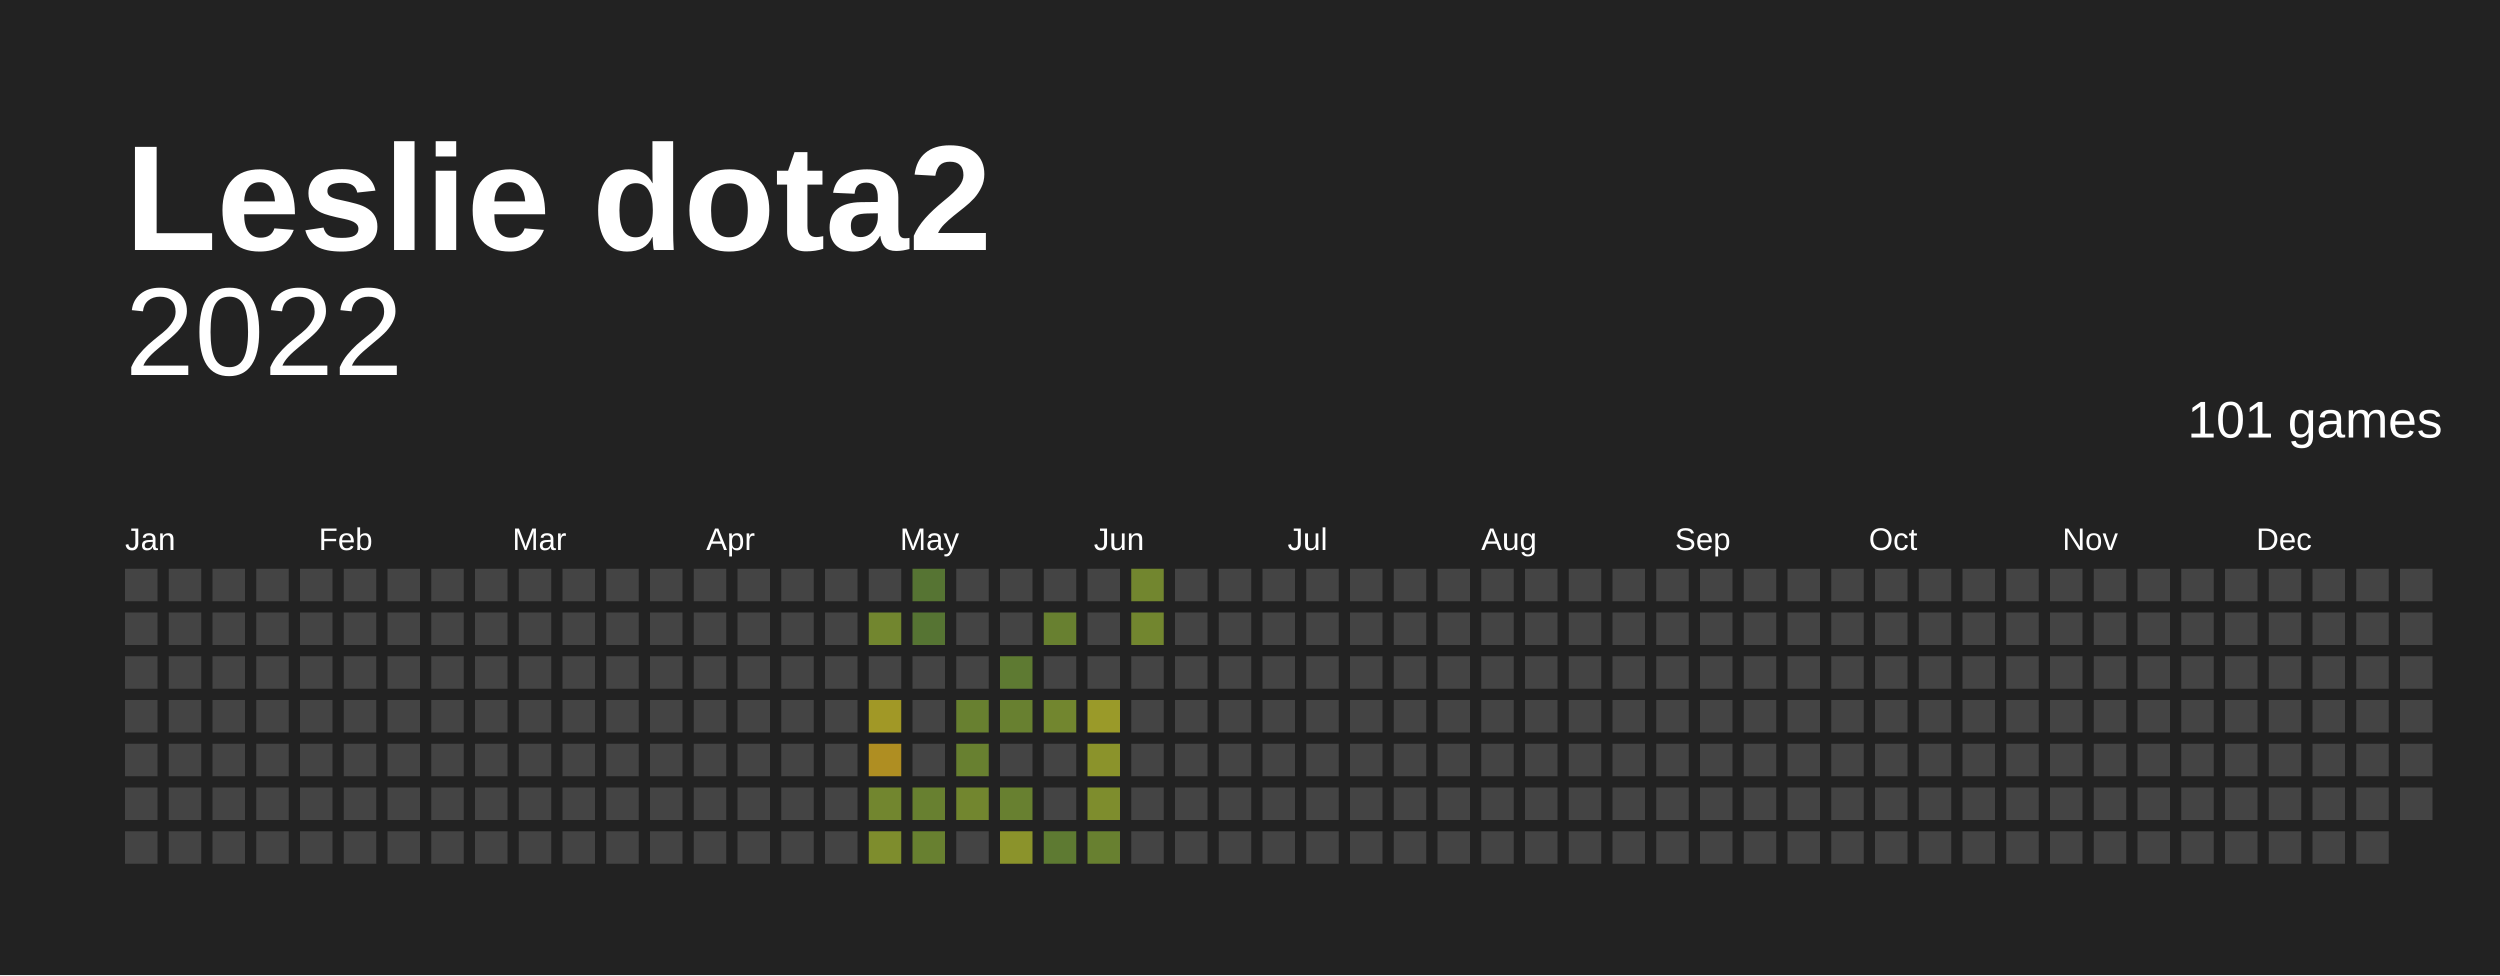
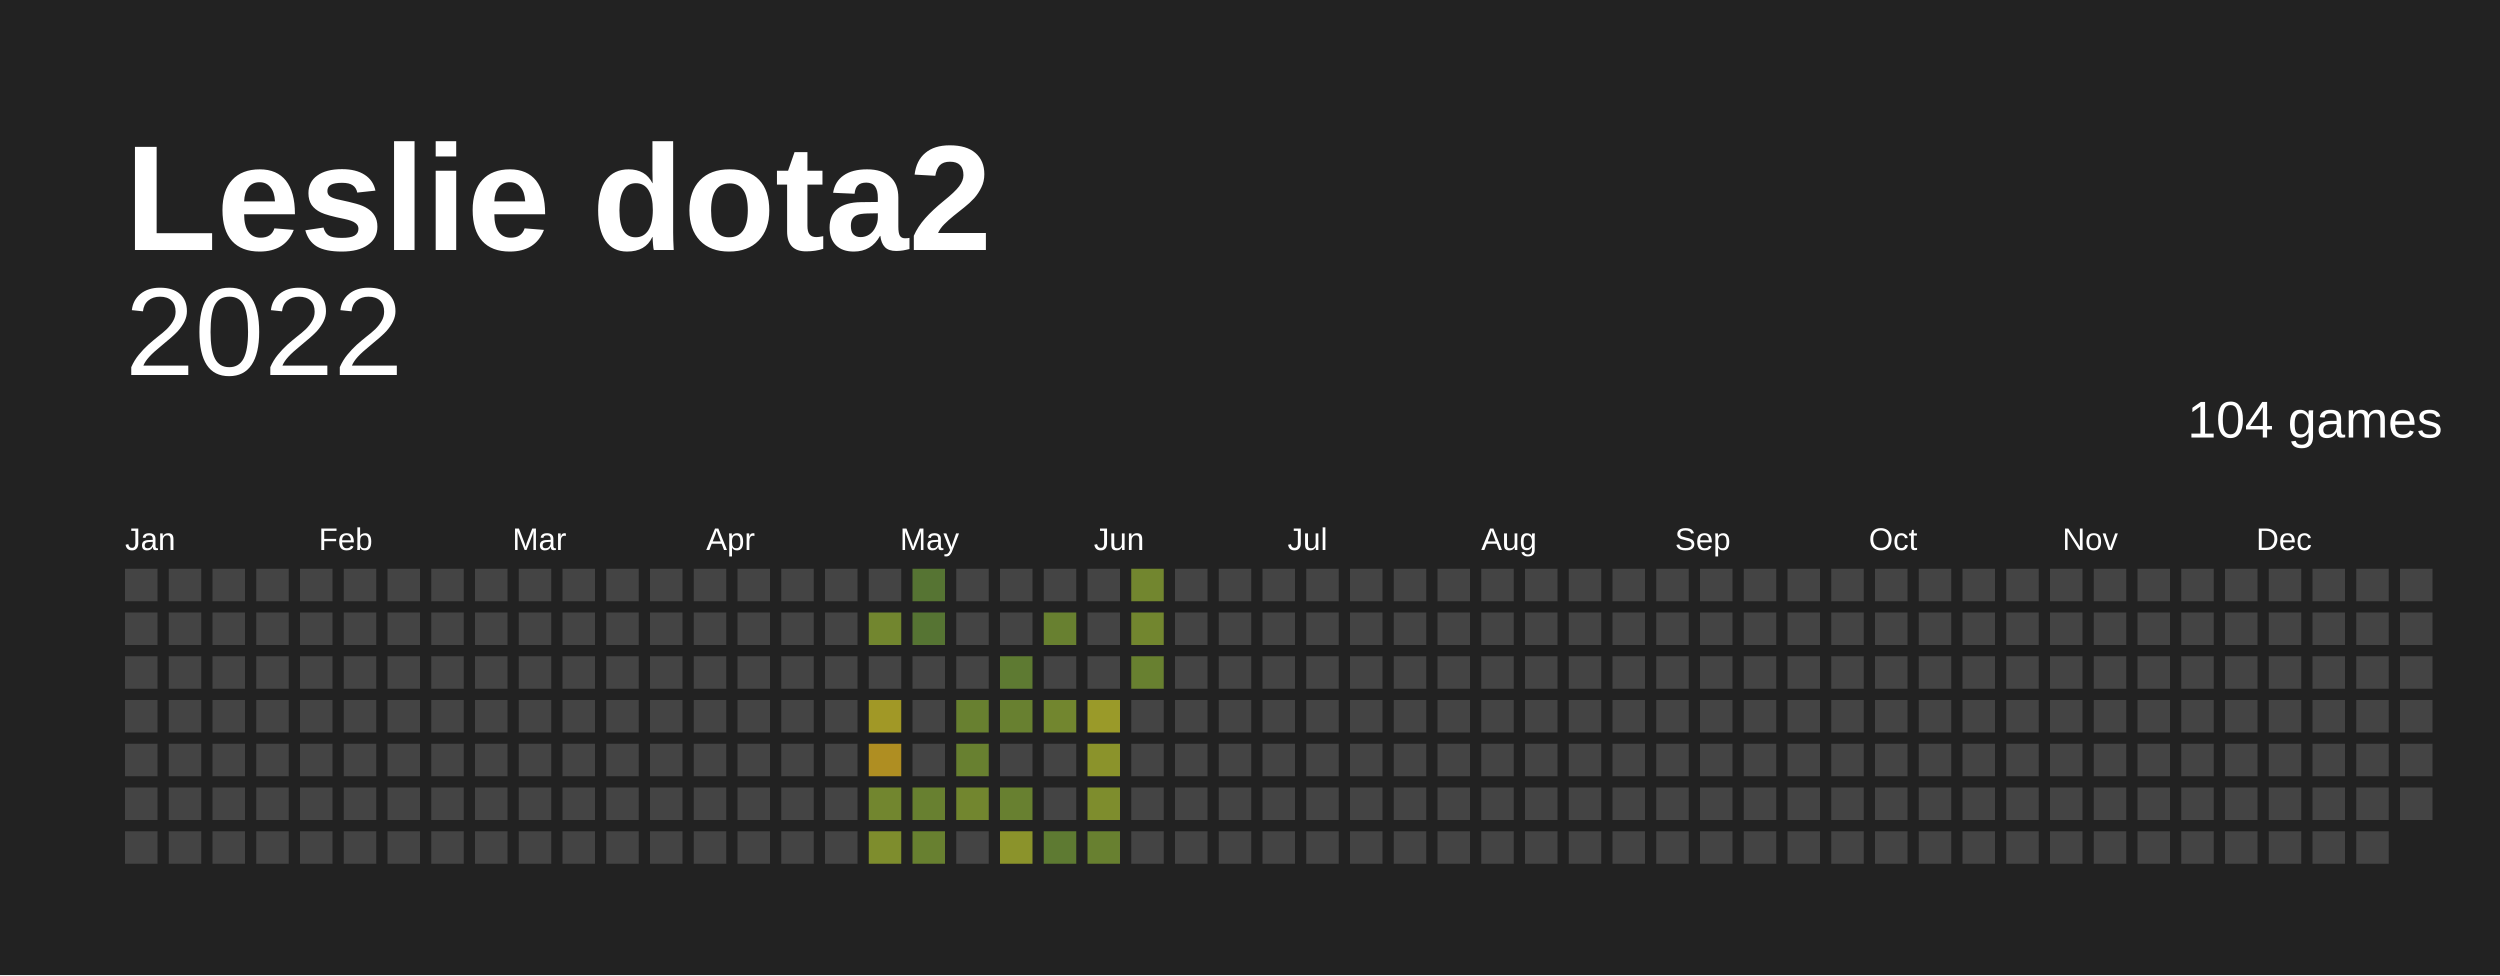
<svg xmlns="http://www.w3.org/2000/svg" baseProfile="full" height="78mm" version="1.1" viewBox="0,0,200,78" width="200mm">
  <defs />
  <rect fill="#222222" height="78" width="200" x="0" y="0" />
  <text fill="#FFFFFF" style="font-size:12px; font-family:Arial; font-weight:bold;" x="10" y="20">Leslie dota2</text>
  <text alignment-baseline="hanging" fill="#FFFFFF" style="font-size:10.0px; font-family:Arial;" x="10" y="30">2022</text>
-   <text alignment-baseline="hanging" fill="#FFFFFF" style="font-size:4.125px; font-family:Arial;" x="175" y="35">101 games</text>
+   <text alignment-baseline="hanging" fill="#FFFFFF" style="font-size:4.125px; font-family:Arial;" x="175" y="35">104 games</text>
  <text fill="#FFFFFF" style="font-size:2.5px; font-family:Arial" x="10.0" y="44">Jan</text>
  <text fill="#FFFFFF" style="font-size:2.5px; font-family:Arial" x="25.5" y="44">Feb</text>
  <text fill="#FFFFFF" style="font-size:2.5px; font-family:Arial" x="41.0" y="44">Mar</text>
  <text fill="#FFFFFF" style="font-size:2.5px; font-family:Arial" x="56.5" y="44">Apr</text>
  <text fill="#FFFFFF" style="font-size:2.5px; font-family:Arial" x="72.0" y="44">May</text>
  <text fill="#FFFFFF" style="font-size:2.5px; font-family:Arial" x="87.5" y="44">Jun</text>
  <text fill="#FFFFFF" style="font-size:2.5px; font-family:Arial" x="103.0" y="44">Jul</text>
  <text fill="#FFFFFF" style="font-size:2.5px; font-family:Arial" x="118.5" y="44">Aug</text>
  <text fill="#FFFFFF" style="font-size:2.5px; font-family:Arial" x="134.0" y="44">Sep</text>
  <text fill="#FFFFFF" style="font-size:2.5px; font-family:Arial" x="149.5" y="44">Oct</text>
  <text fill="#FFFFFF" style="font-size:2.5px; font-family:Arial" x="165.0" y="44">Nov</text>
  <text fill="#FFFFFF" style="font-size:2.5px; font-family:Arial" x="180.5" y="44">Dec</text>
  <rect fill="#444444" height="2.6" width="2.6" x="10.0" y="45.5" />
  <rect fill="#444444" height="2.6" width="2.6" x="10.0" y="49.0" />
  <rect fill="#444444" height="2.6" width="2.6" x="10.0" y="52.5" />
  <rect fill="#444444" height="2.6" width="2.6" x="10.0" y="56.0" />
  <rect fill="#444444" height="2.6" width="2.6" x="10.0" y="59.5" />
  <rect fill="#444444" height="2.6" width="2.6" x="10.0" y="63.0" />
  <rect fill="#444444" height="2.6" width="2.6" x="10.0" y="66.5" />
  <rect fill="#444444" height="2.6" width="2.6" x="13.5" y="45.5" />
  <rect fill="#444444" height="2.6" width="2.6" x="13.5" y="49.0" />
  <rect fill="#444444" height="2.6" width="2.6" x="13.5" y="52.5" />
  <rect fill="#444444" height="2.6" width="2.6" x="13.5" y="56.0" />
  <rect fill="#444444" height="2.6" width="2.6" x="13.5" y="59.5" />
  <rect fill="#444444" height="2.6" width="2.6" x="13.5" y="63.0" />
  <rect fill="#444444" height="2.6" width="2.6" x="13.5" y="66.5" />
  <rect fill="#444444" height="2.6" width="2.6" x="17.0" y="45.5" />
  <rect fill="#444444" height="2.6" width="2.6" x="17.0" y="49.0" />
  <rect fill="#444444" height="2.6" width="2.6" x="17.0" y="52.5" />
  <rect fill="#444444" height="2.6" width="2.6" x="17.0" y="56.0" />
  <rect fill="#444444" height="2.6" width="2.6" x="17.0" y="59.5" />
  <rect fill="#444444" height="2.6" width="2.6" x="17.0" y="63.0" />
  <rect fill="#444444" height="2.6" width="2.6" x="17.0" y="66.5" />
  <rect fill="#444444" height="2.6" width="2.6" x="20.5" y="45.5" />
  <rect fill="#444444" height="2.6" width="2.6" x="20.5" y="49.0" />
  <rect fill="#444444" height="2.6" width="2.6" x="20.5" y="52.5" />
  <rect fill="#444444" height="2.6" width="2.6" x="20.5" y="56.0" />
  <rect fill="#444444" height="2.6" width="2.6" x="20.5" y="59.5" />
  <rect fill="#444444" height="2.6" width="2.6" x="20.5" y="63.0" />
  <rect fill="#444444" height="2.6" width="2.6" x="20.5" y="66.5" />
  <rect fill="#444444" height="2.6" width="2.6" x="24.0" y="45.5" />
  <rect fill="#444444" height="2.6" width="2.6" x="24.0" y="49.0" />
  <rect fill="#444444" height="2.6" width="2.6" x="24.0" y="52.5" />
  <rect fill="#444444" height="2.6" width="2.6" x="24.0" y="56.0" />
  <rect fill="#444444" height="2.6" width="2.6" x="24.0" y="59.5" />
  <rect fill="#444444" height="2.6" width="2.6" x="24.0" y="63.0" />
  <rect fill="#444444" height="2.6" width="2.6" x="24.0" y="66.5" />
  <rect fill="#444444" height="2.6" width="2.6" x="27.5" y="45.5" />
  <rect fill="#444444" height="2.6" width="2.6" x="27.5" y="49.0" />
  <rect fill="#444444" height="2.6" width="2.6" x="27.5" y="52.5" />
  <rect fill="#444444" height="2.6" width="2.6" x="27.5" y="56.0" />
  <rect fill="#444444" height="2.6" width="2.6" x="27.5" y="59.5" />
  <rect fill="#444444" height="2.6" width="2.6" x="27.5" y="63.0" />
  <rect fill="#444444" height="2.6" width="2.6" x="27.5" y="66.5" />
  <rect fill="#444444" height="2.6" width="2.6" x="31.0" y="45.5" />
  <rect fill="#444444" height="2.6" width="2.6" x="31.0" y="49.0" />
  <rect fill="#444444" height="2.6" width="2.6" x="31.0" y="52.5" />
  <rect fill="#444444" height="2.6" width="2.6" x="31.0" y="56.0" />
  <rect fill="#444444" height="2.6" width="2.6" x="31.0" y="59.5" />
  <rect fill="#444444" height="2.6" width="2.6" x="31.0" y="63.0" />
  <rect fill="#444444" height="2.6" width="2.6" x="31.0" y="66.5" />
  <rect fill="#444444" height="2.6" width="2.6" x="34.5" y="45.5" />
  <rect fill="#444444" height="2.6" width="2.6" x="34.5" y="49.0" />
  <rect fill="#444444" height="2.6" width="2.6" x="34.5" y="52.5" />
  <rect fill="#444444" height="2.6" width="2.6" x="34.5" y="56.0" />
  <rect fill="#444444" height="2.6" width="2.6" x="34.5" y="59.5" />
  <rect fill="#444444" height="2.6" width="2.6" x="34.5" y="63.0" />
  <rect fill="#444444" height="2.6" width="2.6" x="34.5" y="66.5" />
  <rect fill="#444444" height="2.6" width="2.6" x="38.0" y="45.5" />
  <rect fill="#444444" height="2.6" width="2.6" x="38.0" y="49.0" />
  <rect fill="#444444" height="2.6" width="2.6" x="38.0" y="52.5" />
  <rect fill="#444444" height="2.6" width="2.6" x="38.0" y="56.0" />
  <rect fill="#444444" height="2.6" width="2.6" x="38.0" y="59.5" />
  <rect fill="#444444" height="2.6" width="2.6" x="38.0" y="63.0" />
  <rect fill="#444444" height="2.6" width="2.6" x="38.0" y="66.5" />
  <rect fill="#444444" height="2.6" width="2.6" x="41.5" y="45.5" />
  <rect fill="#444444" height="2.6" width="2.6" x="41.5" y="49.0" />
  <rect fill="#444444" height="2.6" width="2.6" x="41.5" y="52.5" />
  <rect fill="#444444" height="2.6" width="2.6" x="41.5" y="56.0" />
  <rect fill="#444444" height="2.6" width="2.6" x="41.5" y="59.5" />
  <rect fill="#444444" height="2.6" width="2.6" x="41.5" y="63.0" />
  <rect fill="#444444" height="2.6" width="2.6" x="41.5" y="66.5" />
  <rect fill="#444444" height="2.6" width="2.6" x="45.0" y="45.5" />
  <rect fill="#444444" height="2.6" width="2.6" x="45.0" y="49.0" />
  <rect fill="#444444" height="2.6" width="2.6" x="45.0" y="52.5" />
  <rect fill="#444444" height="2.6" width="2.6" x="45.0" y="56.0" />
  <rect fill="#444444" height="2.6" width="2.6" x="45.0" y="59.5" />
  <rect fill="#444444" height="2.6" width="2.6" x="45.0" y="63.0" />
  <rect fill="#444444" height="2.6" width="2.6" x="45.0" y="66.5" />
  <rect fill="#444444" height="2.6" width="2.6" x="48.5" y="45.5" />
  <rect fill="#444444" height="2.6" width="2.6" x="48.5" y="49.0" />
  <rect fill="#444444" height="2.6" width="2.6" x="48.5" y="52.5" />
  <rect fill="#444444" height="2.6" width="2.6" x="48.5" y="56.0" />
  <rect fill="#444444" height="2.6" width="2.6" x="48.5" y="59.5" />
  <rect fill="#444444" height="2.6" width="2.6" x="48.5" y="63.0" />
  <rect fill="#444444" height="2.6" width="2.6" x="48.5" y="66.5" />
  <rect fill="#444444" height="2.6" width="2.6" x="52.0" y="45.5" />
  <rect fill="#444444" height="2.6" width="2.6" x="52.0" y="49.0" />
  <rect fill="#444444" height="2.6" width="2.6" x="52.0" y="52.5" />
  <rect fill="#444444" height="2.6" width="2.6" x="52.0" y="56.0" />
  <rect fill="#444444" height="2.6" width="2.6" x="52.0" y="59.5" />
  <rect fill="#444444" height="2.6" width="2.6" x="52.0" y="63.0" />
  <rect fill="#444444" height="2.6" width="2.6" x="52.0" y="66.5" />
  <rect fill="#444444" height="2.6" width="2.6" x="55.5" y="45.5" />
  <rect fill="#444444" height="2.6" width="2.6" x="55.5" y="49.0" />
  <rect fill="#444444" height="2.6" width="2.6" x="55.5" y="52.5" />
  <rect fill="#444444" height="2.6" width="2.6" x="55.5" y="56.0" />
  <rect fill="#444444" height="2.6" width="2.6" x="55.5" y="59.5" />
  <rect fill="#444444" height="2.6" width="2.6" x="55.5" y="63.0" />
  <rect fill="#444444" height="2.6" width="2.6" x="55.5" y="66.5" />
  <rect fill="#444444" height="2.6" width="2.6" x="59.0" y="45.5" />
  <rect fill="#444444" height="2.6" width="2.6" x="59.0" y="49.0" />
  <rect fill="#444444" height="2.6" width="2.6" x="59.0" y="52.5" />
  <rect fill="#444444" height="2.6" width="2.6" x="59.0" y="56.0" />
  <rect fill="#444444" height="2.6" width="2.6" x="59.0" y="59.5" />
  <rect fill="#444444" height="2.6" width="2.6" x="59.0" y="63.0" />
  <rect fill="#444444" height="2.6" width="2.6" x="59.0" y="66.5" />
  <rect fill="#444444" height="2.6" width="2.6" x="62.5" y="45.5" />
  <rect fill="#444444" height="2.6" width="2.6" x="62.5" y="49.0" />
  <rect fill="#444444" height="2.6" width="2.6" x="62.5" y="52.5" />
  <rect fill="#444444" height="2.6" width="2.6" x="62.5" y="56.0" />
  <rect fill="#444444" height="2.6" width="2.6" x="62.5" y="59.5" />
  <rect fill="#444444" height="2.6" width="2.6" x="62.5" y="63.0" />
  <rect fill="#444444" height="2.6" width="2.6" x="62.5" y="66.5" />
  <rect fill="#444444" height="2.6" width="2.6" x="66.0" y="45.5" />
  <rect fill="#444444" height="2.6" width="2.6" x="66.0" y="49.0" />
  <rect fill="#444444" height="2.6" width="2.6" x="66.0" y="52.5" />
  <rect fill="#444444" height="2.6" width="2.6" x="66.0" y="56.0" />
  <rect fill="#444444" height="2.6" width="2.6" x="66.0" y="59.5" />
  <rect fill="#444444" height="2.6" width="2.6" x="66.0" y="63.0" />
  <rect fill="#444444" height="2.6" width="2.6" x="66.0" y="66.5" />
  <rect fill="#444444" height="2.6" width="2.6" x="69.5" y="45.5" />
  <rect fill="#72862f" height="2.6" width="2.6" x="69.5" y="49.0" />
  <rect fill="#444444" height="2.6" width="2.6" x="69.5" y="52.5" />
  <rect fill="#a19826" height="2.6" width="2.6" x="69.5" y="56.0" />
  <rect fill="#af8e22" height="2.6" width="2.6" x="69.5" y="59.5" />
  <rect fill="#72862f" height="2.6" width="2.6" x="69.5" y="63.0" />
  <rect fill="#7e8d2d" height="2.6" width="2.6" x="69.5" y="66.5" />
  <rect fill="#567433" height="2.6" width="2.6" x="73.0" y="45.5" />
  <rect fill="#567433" height="2.6" width="2.6" x="73.0" y="49.0" />
  <rect fill="#444444" height="2.6" width="2.6" x="73.0" y="52.5" />
  <rect fill="#444444" height="2.6" width="2.6" x="73.0" y="56.0" />
  <rect fill="#444444" height="2.6" width="2.6" x="73.0" y="59.5" />
  <rect fill="#688030" height="2.6" width="2.6" x="73.0" y="63.0" />
  <rect fill="#688030" height="2.6" width="2.6" x="73.0" y="66.5" />
  <rect fill="#444444" height="2.6" width="2.6" x="76.5" y="45.5" />
  <rect fill="#444444" height="2.6" width="2.6" x="76.5" y="49.0" />
  <rect fill="#444444" height="2.6" width="2.6" x="76.5" y="52.5" />
  <rect fill="#688030" height="2.6" width="2.6" x="76.5" y="56.0" />
  <rect fill="#688030" height="2.6" width="2.6" x="76.5" y="59.5" />
  <rect fill="#72862f" height="2.6" width="2.6" x="76.5" y="63.0" />
  <rect fill="#444444" height="2.6" width="2.6" x="76.5" y="66.5" />
  <rect fill="#444444" height="2.6" width="2.6" x="80.0" y="45.5" />
  <rect fill="#444444" height="2.6" width="2.6" x="80.0" y="49.0" />
  <rect fill="#5e7a32" height="2.6" width="2.6" x="80.0" y="52.5" />
  <rect fill="#688030" height="2.6" width="2.6" x="80.0" y="56.0" />
  <rect fill="#444444" height="2.6" width="2.6" x="80.0" y="59.5" />
  <rect fill="#688030" height="2.6" width="2.6" x="80.0" y="63.0" />
  <rect fill="#8b932b" height="2.6" width="2.6" x="80.0" y="66.5" />
  <rect fill="#444444" height="2.6" width="2.6" x="83.5" y="45.5" />
  <rect fill="#688030" height="2.6" width="2.6" x="83.5" y="49.0" />
  <rect fill="#444444" height="2.6" width="2.6" x="83.5" y="52.5" />
  <rect fill="#72862f" height="2.6" width="2.6" x="83.5" y="56.0" />
  <rect fill="#444444" height="2.6" width="2.6" x="83.5" y="59.5" />
  <rect fill="#444444" height="2.6" width="2.6" x="83.5" y="63.0" />
  <rect fill="#5e7a32" height="2.6" width="2.6" x="83.5" y="66.5" />
  <rect fill="#444444" height="2.6" width="2.6" x="87.0" y="45.5" />
  <rect fill="#444444" height="2.6" width="2.6" x="87.0" y="49.0" />
  <rect fill="#444444" height="2.6" width="2.6" x="87.0" y="52.5" />
  <rect fill="#9a9a29" height="2.6" width="2.6" x="87.0" y="56.0" />
  <rect fill="#8b932b" height="2.6" width="2.6" x="87.0" y="59.5" />
  <rect fill="#7e8d2d" height="2.6" width="2.6" x="87.0" y="63.0" />
  <rect fill="#688030" height="2.6" width="2.6" x="87.0" y="66.5" />
  <rect fill="#72862f" height="2.6" width="2.6" x="90.5" y="45.5" />
  <rect fill="#72862f" height="2.6" width="2.6" x="90.5" y="49.0" />
-   <rect fill="#444444" height="2.6" width="2.6" x="90.5" y="52.5" />
+   <rect fill="#688030" height="2.6" width="2.6" x="90.5" y="52.5" />
  <rect fill="#444444" height="2.6" width="2.6" x="90.5" y="56.0" />
  <rect fill="#444444" height="2.6" width="2.6" x="90.5" y="59.5" />
  <rect fill="#444444" height="2.6" width="2.6" x="90.5" y="63.0" />
  <rect fill="#444444" height="2.6" width="2.6" x="90.5" y="66.5" />
  <rect fill="#444444" height="2.6" width="2.6" x="94.0" y="45.5" />
  <rect fill="#444444" height="2.6" width="2.6" x="94.0" y="49.0" />
  <rect fill="#444444" height="2.6" width="2.6" x="94.0" y="52.5" />
  <rect fill="#444444" height="2.6" width="2.6" x="94.0" y="56.0" />
  <rect fill="#444444" height="2.6" width="2.6" x="94.0" y="59.5" />
  <rect fill="#444444" height="2.6" width="2.6" x="94.0" y="63.0" />
  <rect fill="#444444" height="2.6" width="2.6" x="94.0" y="66.5" />
  <rect fill="#444444" height="2.6" width="2.6" x="97.5" y="45.5" />
  <rect fill="#444444" height="2.6" width="2.6" x="97.5" y="49.0" />
  <rect fill="#444444" height="2.6" width="2.6" x="97.5" y="52.5" />
  <rect fill="#444444" height="2.6" width="2.6" x="97.5" y="56.0" />
  <rect fill="#444444" height="2.6" width="2.6" x="97.5" y="59.5" />
  <rect fill="#444444" height="2.6" width="2.6" x="97.5" y="63.0" />
  <rect fill="#444444" height="2.6" width="2.6" x="97.5" y="66.5" />
  <rect fill="#444444" height="2.6" width="2.6" x="101.0" y="45.5" />
  <rect fill="#444444" height="2.6" width="2.6" x="101.0" y="49.0" />
  <rect fill="#444444" height="2.6" width="2.6" x="101.0" y="52.5" />
  <rect fill="#444444" height="2.6" width="2.6" x="101.0" y="56.0" />
  <rect fill="#444444" height="2.6" width="2.6" x="101.0" y="59.5" />
  <rect fill="#444444" height="2.6" width="2.6" x="101.0" y="63.0" />
  <rect fill="#444444" height="2.6" width="2.6" x="101.0" y="66.5" />
  <rect fill="#444444" height="2.6" width="2.6" x="104.5" y="45.5" />
  <rect fill="#444444" height="2.6" width="2.6" x="104.5" y="49.0" />
  <rect fill="#444444" height="2.6" width="2.6" x="104.5" y="52.5" />
  <rect fill="#444444" height="2.6" width="2.6" x="104.5" y="56.0" />
  <rect fill="#444444" height="2.6" width="2.6" x="104.5" y="59.5" />
  <rect fill="#444444" height="2.6" width="2.6" x="104.5" y="63.0" />
  <rect fill="#444444" height="2.6" width="2.6" x="104.5" y="66.5" />
  <rect fill="#444444" height="2.6" width="2.6" x="108.0" y="45.5" />
  <rect fill="#444444" height="2.6" width="2.6" x="108.0" y="49.0" />
  <rect fill="#444444" height="2.6" width="2.6" x="108.0" y="52.5" />
  <rect fill="#444444" height="2.6" width="2.6" x="108.0" y="56.0" />
  <rect fill="#444444" height="2.6" width="2.6" x="108.0" y="59.5" />
  <rect fill="#444444" height="2.6" width="2.6" x="108.0" y="63.0" />
  <rect fill="#444444" height="2.6" width="2.6" x="108.0" y="66.5" />
  <rect fill="#444444" height="2.6" width="2.6" x="111.5" y="45.5" />
  <rect fill="#444444" height="2.6" width="2.6" x="111.5" y="49.0" />
  <rect fill="#444444" height="2.6" width="2.6" x="111.5" y="52.5" />
  <rect fill="#444444" height="2.6" width="2.6" x="111.5" y="56.0" />
  <rect fill="#444444" height="2.6" width="2.6" x="111.5" y="59.5" />
  <rect fill="#444444" height="2.6" width="2.6" x="111.5" y="63.0" />
  <rect fill="#444444" height="2.6" width="2.6" x="111.5" y="66.5" />
  <rect fill="#444444" height="2.6" width="2.6" x="115.0" y="45.5" />
  <rect fill="#444444" height="2.6" width="2.6" x="115.0" y="49.0" />
  <rect fill="#444444" height="2.6" width="2.6" x="115.0" y="52.5" />
  <rect fill="#444444" height="2.6" width="2.6" x="115.0" y="56.0" />
  <rect fill="#444444" height="2.6" width="2.6" x="115.0" y="59.5" />
  <rect fill="#444444" height="2.6" width="2.6" x="115.0" y="63.0" />
  <rect fill="#444444" height="2.6" width="2.6" x="115.0" y="66.5" />
  <rect fill="#444444" height="2.6" width="2.6" x="118.5" y="45.5" />
  <rect fill="#444444" height="2.6" width="2.6" x="118.5" y="49.0" />
  <rect fill="#444444" height="2.6" width="2.6" x="118.5" y="52.5" />
  <rect fill="#444444" height="2.6" width="2.6" x="118.5" y="56.0" />
  <rect fill="#444444" height="2.6" width="2.6" x="118.5" y="59.5" />
  <rect fill="#444444" height="2.6" width="2.6" x="118.5" y="63.0" />
  <rect fill="#444444" height="2.6" width="2.6" x="118.5" y="66.5" />
  <rect fill="#444444" height="2.6" width="2.6" x="122.0" y="45.5" />
  <rect fill="#444444" height="2.6" width="2.6" x="122.0" y="49.0" />
  <rect fill="#444444" height="2.6" width="2.6" x="122.0" y="52.5" />
  <rect fill="#444444" height="2.6" width="2.6" x="122.0" y="56.0" />
  <rect fill="#444444" height="2.6" width="2.6" x="122.0" y="59.5" />
  <rect fill="#444444" height="2.6" width="2.6" x="122.0" y="63.0" />
  <rect fill="#444444" height="2.6" width="2.6" x="122.0" y="66.5" />
  <rect fill="#444444" height="2.6" width="2.6" x="125.5" y="45.5" />
  <rect fill="#444444" height="2.6" width="2.6" x="125.5" y="49.0" />
  <rect fill="#444444" height="2.6" width="2.6" x="125.5" y="52.5" />
  <rect fill="#444444" height="2.6" width="2.6" x="125.5" y="56.0" />
  <rect fill="#444444" height="2.6" width="2.6" x="125.5" y="59.5" />
  <rect fill="#444444" height="2.6" width="2.6" x="125.5" y="63.0" />
  <rect fill="#444444" height="2.6" width="2.6" x="125.5" y="66.5" />
  <rect fill="#444444" height="2.6" width="2.6" x="129.0" y="45.5" />
  <rect fill="#444444" height="2.6" width="2.6" x="129.0" y="49.0" />
  <rect fill="#444444" height="2.6" width="2.6" x="129.0" y="52.5" />
  <rect fill="#444444" height="2.6" width="2.6" x="129.0" y="56.0" />
  <rect fill="#444444" height="2.6" width="2.6" x="129.0" y="59.5" />
  <rect fill="#444444" height="2.6" width="2.6" x="129.0" y="63.0" />
  <rect fill="#444444" height="2.6" width="2.6" x="129.0" y="66.5" />
  <rect fill="#444444" height="2.6" width="2.6" x="132.5" y="45.5" />
  <rect fill="#444444" height="2.6" width="2.6" x="132.5" y="49.0" />
  <rect fill="#444444" height="2.6" width="2.6" x="132.5" y="52.5" />
  <rect fill="#444444" height="2.6" width="2.6" x="132.5" y="56.0" />
  <rect fill="#444444" height="2.6" width="2.6" x="132.5" y="59.5" />
  <rect fill="#444444" height="2.6" width="2.6" x="132.5" y="63.0" />
  <rect fill="#444444" height="2.6" width="2.6" x="132.5" y="66.5" />
  <rect fill="#444444" height="2.6" width="2.6" x="136.0" y="45.5" />
  <rect fill="#444444" height="2.6" width="2.6" x="136.0" y="49.0" />
  <rect fill="#444444" height="2.6" width="2.6" x="136.0" y="52.5" />
  <rect fill="#444444" height="2.6" width="2.6" x="136.0" y="56.0" />
  <rect fill="#444444" height="2.6" width="2.6" x="136.0" y="59.5" />
  <rect fill="#444444" height="2.6" width="2.6" x="136.0" y="63.0" />
  <rect fill="#444444" height="2.6" width="2.6" x="136.0" y="66.5" />
  <rect fill="#444444" height="2.6" width="2.6" x="139.5" y="45.5" />
  <rect fill="#444444" height="2.6" width="2.6" x="139.5" y="49.0" />
  <rect fill="#444444" height="2.6" width="2.6" x="139.5" y="52.5" />
  <rect fill="#444444" height="2.6" width="2.6" x="139.5" y="56.0" />
  <rect fill="#444444" height="2.6" width="2.6" x="139.5" y="59.5" />
  <rect fill="#444444" height="2.6" width="2.6" x="139.5" y="63.0" />
  <rect fill="#444444" height="2.6" width="2.6" x="139.5" y="66.5" />
  <rect fill="#444444" height="2.6" width="2.6" x="143.0" y="45.5" />
  <rect fill="#444444" height="2.6" width="2.6" x="143.0" y="49.0" />
  <rect fill="#444444" height="2.6" width="2.6" x="143.0" y="52.5" />
  <rect fill="#444444" height="2.6" width="2.6" x="143.0" y="56.0" />
  <rect fill="#444444" height="2.6" width="2.6" x="143.0" y="59.5" />
  <rect fill="#444444" height="2.6" width="2.6" x="143.0" y="63.0" />
  <rect fill="#444444" height="2.6" width="2.6" x="143.0" y="66.5" />
  <rect fill="#444444" height="2.6" width="2.6" x="146.5" y="45.5" />
  <rect fill="#444444" height="2.6" width="2.6" x="146.5" y="49.0" />
  <rect fill="#444444" height="2.6" width="2.6" x="146.5" y="52.5" />
  <rect fill="#444444" height="2.6" width="2.6" x="146.5" y="56.0" />
  <rect fill="#444444" height="2.6" width="2.6" x="146.5" y="59.5" />
  <rect fill="#444444" height="2.6" width="2.6" x="146.5" y="63.0" />
  <rect fill="#444444" height="2.6" width="2.6" x="146.5" y="66.5" />
  <rect fill="#444444" height="2.6" width="2.6" x="150.0" y="45.5" />
  <rect fill="#444444" height="2.6" width="2.6" x="150.0" y="49.0" />
  <rect fill="#444444" height="2.6" width="2.6" x="150.0" y="52.5" />
  <rect fill="#444444" height="2.6" width="2.6" x="150.0" y="56.0" />
  <rect fill="#444444" height="2.6" width="2.6" x="150.0" y="59.5" />
  <rect fill="#444444" height="2.6" width="2.6" x="150.0" y="63.0" />
  <rect fill="#444444" height="2.6" width="2.6" x="150.0" y="66.5" />
  <rect fill="#444444" height="2.6" width="2.6" x="153.5" y="45.5" />
  <rect fill="#444444" height="2.6" width="2.6" x="153.5" y="49.0" />
  <rect fill="#444444" height="2.6" width="2.6" x="153.5" y="52.5" />
  <rect fill="#444444" height="2.6" width="2.6" x="153.5" y="56.0" />
  <rect fill="#444444" height="2.6" width="2.6" x="153.5" y="59.5" />
  <rect fill="#444444" height="2.6" width="2.6" x="153.5" y="63.0" />
  <rect fill="#444444" height="2.6" width="2.6" x="153.5" y="66.5" />
  <rect fill="#444444" height="2.6" width="2.6" x="157.0" y="45.5" />
  <rect fill="#444444" height="2.6" width="2.6" x="157.0" y="49.0" />
  <rect fill="#444444" height="2.6" width="2.6" x="157.0" y="52.5" />
  <rect fill="#444444" height="2.6" width="2.6" x="157.0" y="56.0" />
  <rect fill="#444444" height="2.6" width="2.6" x="157.0" y="59.5" />
  <rect fill="#444444" height="2.6" width="2.6" x="157.0" y="63.0" />
  <rect fill="#444444" height="2.6" width="2.6" x="157.0" y="66.5" />
  <rect fill="#444444" height="2.6" width="2.6" x="160.5" y="45.5" />
  <rect fill="#444444" height="2.6" width="2.6" x="160.5" y="49.0" />
  <rect fill="#444444" height="2.6" width="2.6" x="160.5" y="52.5" />
  <rect fill="#444444" height="2.6" width="2.6" x="160.5" y="56.0" />
  <rect fill="#444444" height="2.6" width="2.6" x="160.5" y="59.5" />
  <rect fill="#444444" height="2.6" width="2.6" x="160.5" y="63.0" />
  <rect fill="#444444" height="2.6" width="2.6" x="160.5" y="66.5" />
  <rect fill="#444444" height="2.6" width="2.6" x="164.0" y="45.5" />
  <rect fill="#444444" height="2.6" width="2.6" x="164.0" y="49.0" />
  <rect fill="#444444" height="2.6" width="2.6" x="164.0" y="52.5" />
  <rect fill="#444444" height="2.6" width="2.6" x="164.0" y="56.0" />
  <rect fill="#444444" height="2.6" width="2.6" x="164.0" y="59.5" />
  <rect fill="#444444" height="2.6" width="2.6" x="164.0" y="63.0" />
  <rect fill="#444444" height="2.6" width="2.6" x="164.0" y="66.5" />
  <rect fill="#444444" height="2.6" width="2.6" x="167.5" y="45.5" />
  <rect fill="#444444" height="2.6" width="2.6" x="167.5" y="49.0" />
  <rect fill="#444444" height="2.6" width="2.6" x="167.5" y="52.5" />
  <rect fill="#444444" height="2.6" width="2.6" x="167.5" y="56.0" />
  <rect fill="#444444" height="2.6" width="2.6" x="167.5" y="59.5" />
  <rect fill="#444444" height="2.6" width="2.6" x="167.5" y="63.0" />
  <rect fill="#444444" height="2.6" width="2.6" x="167.5" y="66.5" />
  <rect fill="#444444" height="2.6" width="2.6" x="171.0" y="45.5" />
  <rect fill="#444444" height="2.6" width="2.6" x="171.0" y="49.0" />
  <rect fill="#444444" height="2.6" width="2.6" x="171.0" y="52.5" />
  <rect fill="#444444" height="2.6" width="2.6" x="171.0" y="56.0" />
  <rect fill="#444444" height="2.6" width="2.6" x="171.0" y="59.5" />
  <rect fill="#444444" height="2.6" width="2.6" x="171.0" y="63.0" />
  <rect fill="#444444" height="2.6" width="2.6" x="171.0" y="66.5" />
  <rect fill="#444444" height="2.6" width="2.6" x="174.5" y="45.5" />
  <rect fill="#444444" height="2.6" width="2.6" x="174.5" y="49.0" />
  <rect fill="#444444" height="2.6" width="2.6" x="174.5" y="52.5" />
  <rect fill="#444444" height="2.6" width="2.6" x="174.5" y="56.0" />
  <rect fill="#444444" height="2.6" width="2.6" x="174.5" y="59.5" />
  <rect fill="#444444" height="2.6" width="2.6" x="174.5" y="63.0" />
  <rect fill="#444444" height="2.6" width="2.6" x="174.5" y="66.5" />
  <rect fill="#444444" height="2.6" width="2.6" x="178.0" y="45.5" />
  <rect fill="#444444" height="2.6" width="2.6" x="178.0" y="49.0" />
  <rect fill="#444444" height="2.6" width="2.6" x="178.0" y="52.5" />
  <rect fill="#444444" height="2.6" width="2.6" x="178.0" y="56.0" />
  <rect fill="#444444" height="2.6" width="2.6" x="178.0" y="59.5" />
  <rect fill="#444444" height="2.6" width="2.6" x="178.0" y="63.0" />
  <rect fill="#444444" height="2.6" width="2.6" x="178.0" y="66.5" />
  <rect fill="#444444" height="2.6" width="2.6" x="181.5" y="45.5" />
  <rect fill="#444444" height="2.6" width="2.6" x="181.5" y="49.0" />
  <rect fill="#444444" height="2.6" width="2.6" x="181.5" y="52.5" />
  <rect fill="#444444" height="2.6" width="2.6" x="181.5" y="56.0" />
  <rect fill="#444444" height="2.6" width="2.6" x="181.5" y="59.5" />
  <rect fill="#444444" height="2.6" width="2.6" x="181.5" y="63.0" />
  <rect fill="#444444" height="2.6" width="2.6" x="181.5" y="66.5" />
  <rect fill="#444444" height="2.6" width="2.6" x="185.0" y="45.5" />
  <rect fill="#444444" height="2.6" width="2.6" x="185.0" y="49.0" />
  <rect fill="#444444" height="2.6" width="2.6" x="185.0" y="52.5" />
  <rect fill="#444444" height="2.6" width="2.6" x="185.0" y="56.0" />
  <rect fill="#444444" height="2.6" width="2.6" x="185.0" y="59.5" />
  <rect fill="#444444" height="2.6" width="2.6" x="185.0" y="63.0" />
  <rect fill="#444444" height="2.6" width="2.6" x="185.0" y="66.5" />
  <rect fill="#444444" height="2.6" width="2.6" x="188.5" y="45.5" />
  <rect fill="#444444" height="2.6" width="2.6" x="188.5" y="49.0" />
  <rect fill="#444444" height="2.6" width="2.6" x="188.5" y="52.5" />
  <rect fill="#444444" height="2.6" width="2.6" x="188.5" y="56.0" />
  <rect fill="#444444" height="2.6" width="2.6" x="188.5" y="59.5" />
  <rect fill="#444444" height="2.6" width="2.6" x="188.5" y="63.0" />
  <rect fill="#444444" height="2.6" width="2.6" x="188.5" y="66.5" />
  <rect fill="#444444" height="2.6" width="2.6" x="192.0" y="45.5" />
  <rect fill="#444444" height="2.6" width="2.6" x="192.0" y="49.0" />
  <rect fill="#444444" height="2.6" width="2.6" x="192.0" y="52.5" />
  <rect fill="#444444" height="2.6" width="2.6" x="192.0" y="56.0" />
  <rect fill="#444444" height="2.6" width="2.6" x="192.0" y="59.5" />
  <rect fill="#444444" height="2.6" width="2.6" x="192.0" y="63.0" />
</svg>
